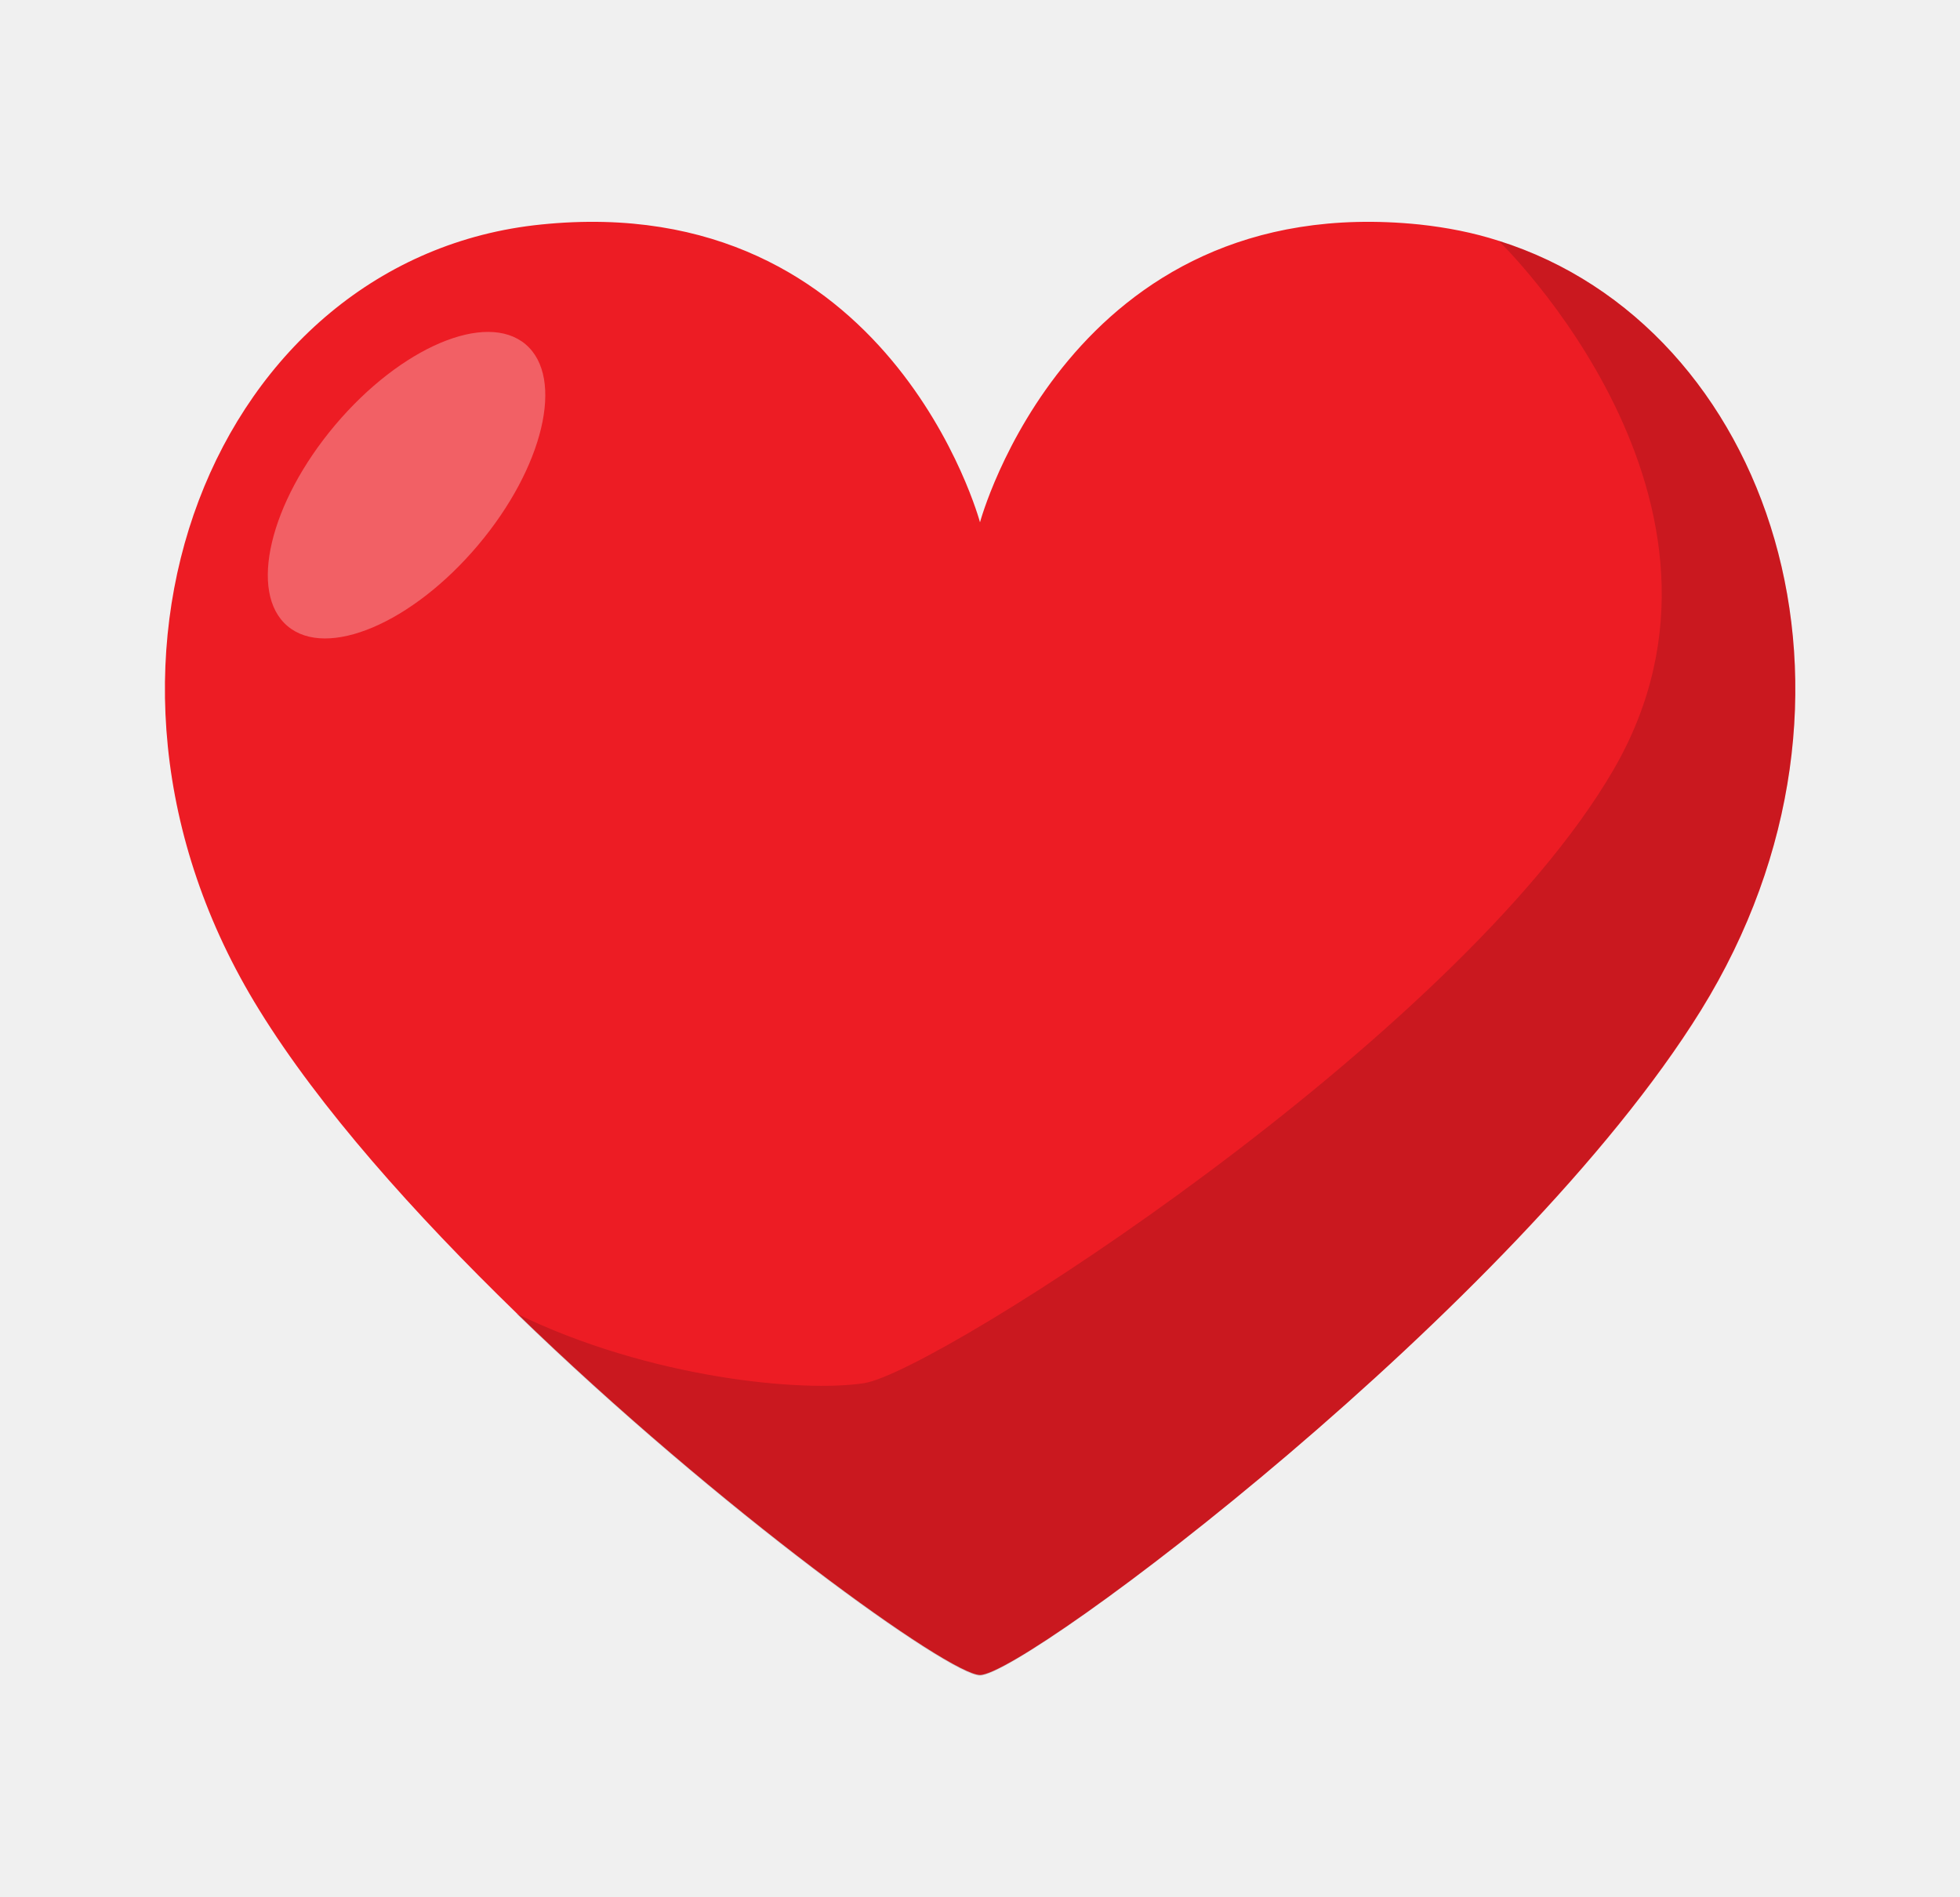
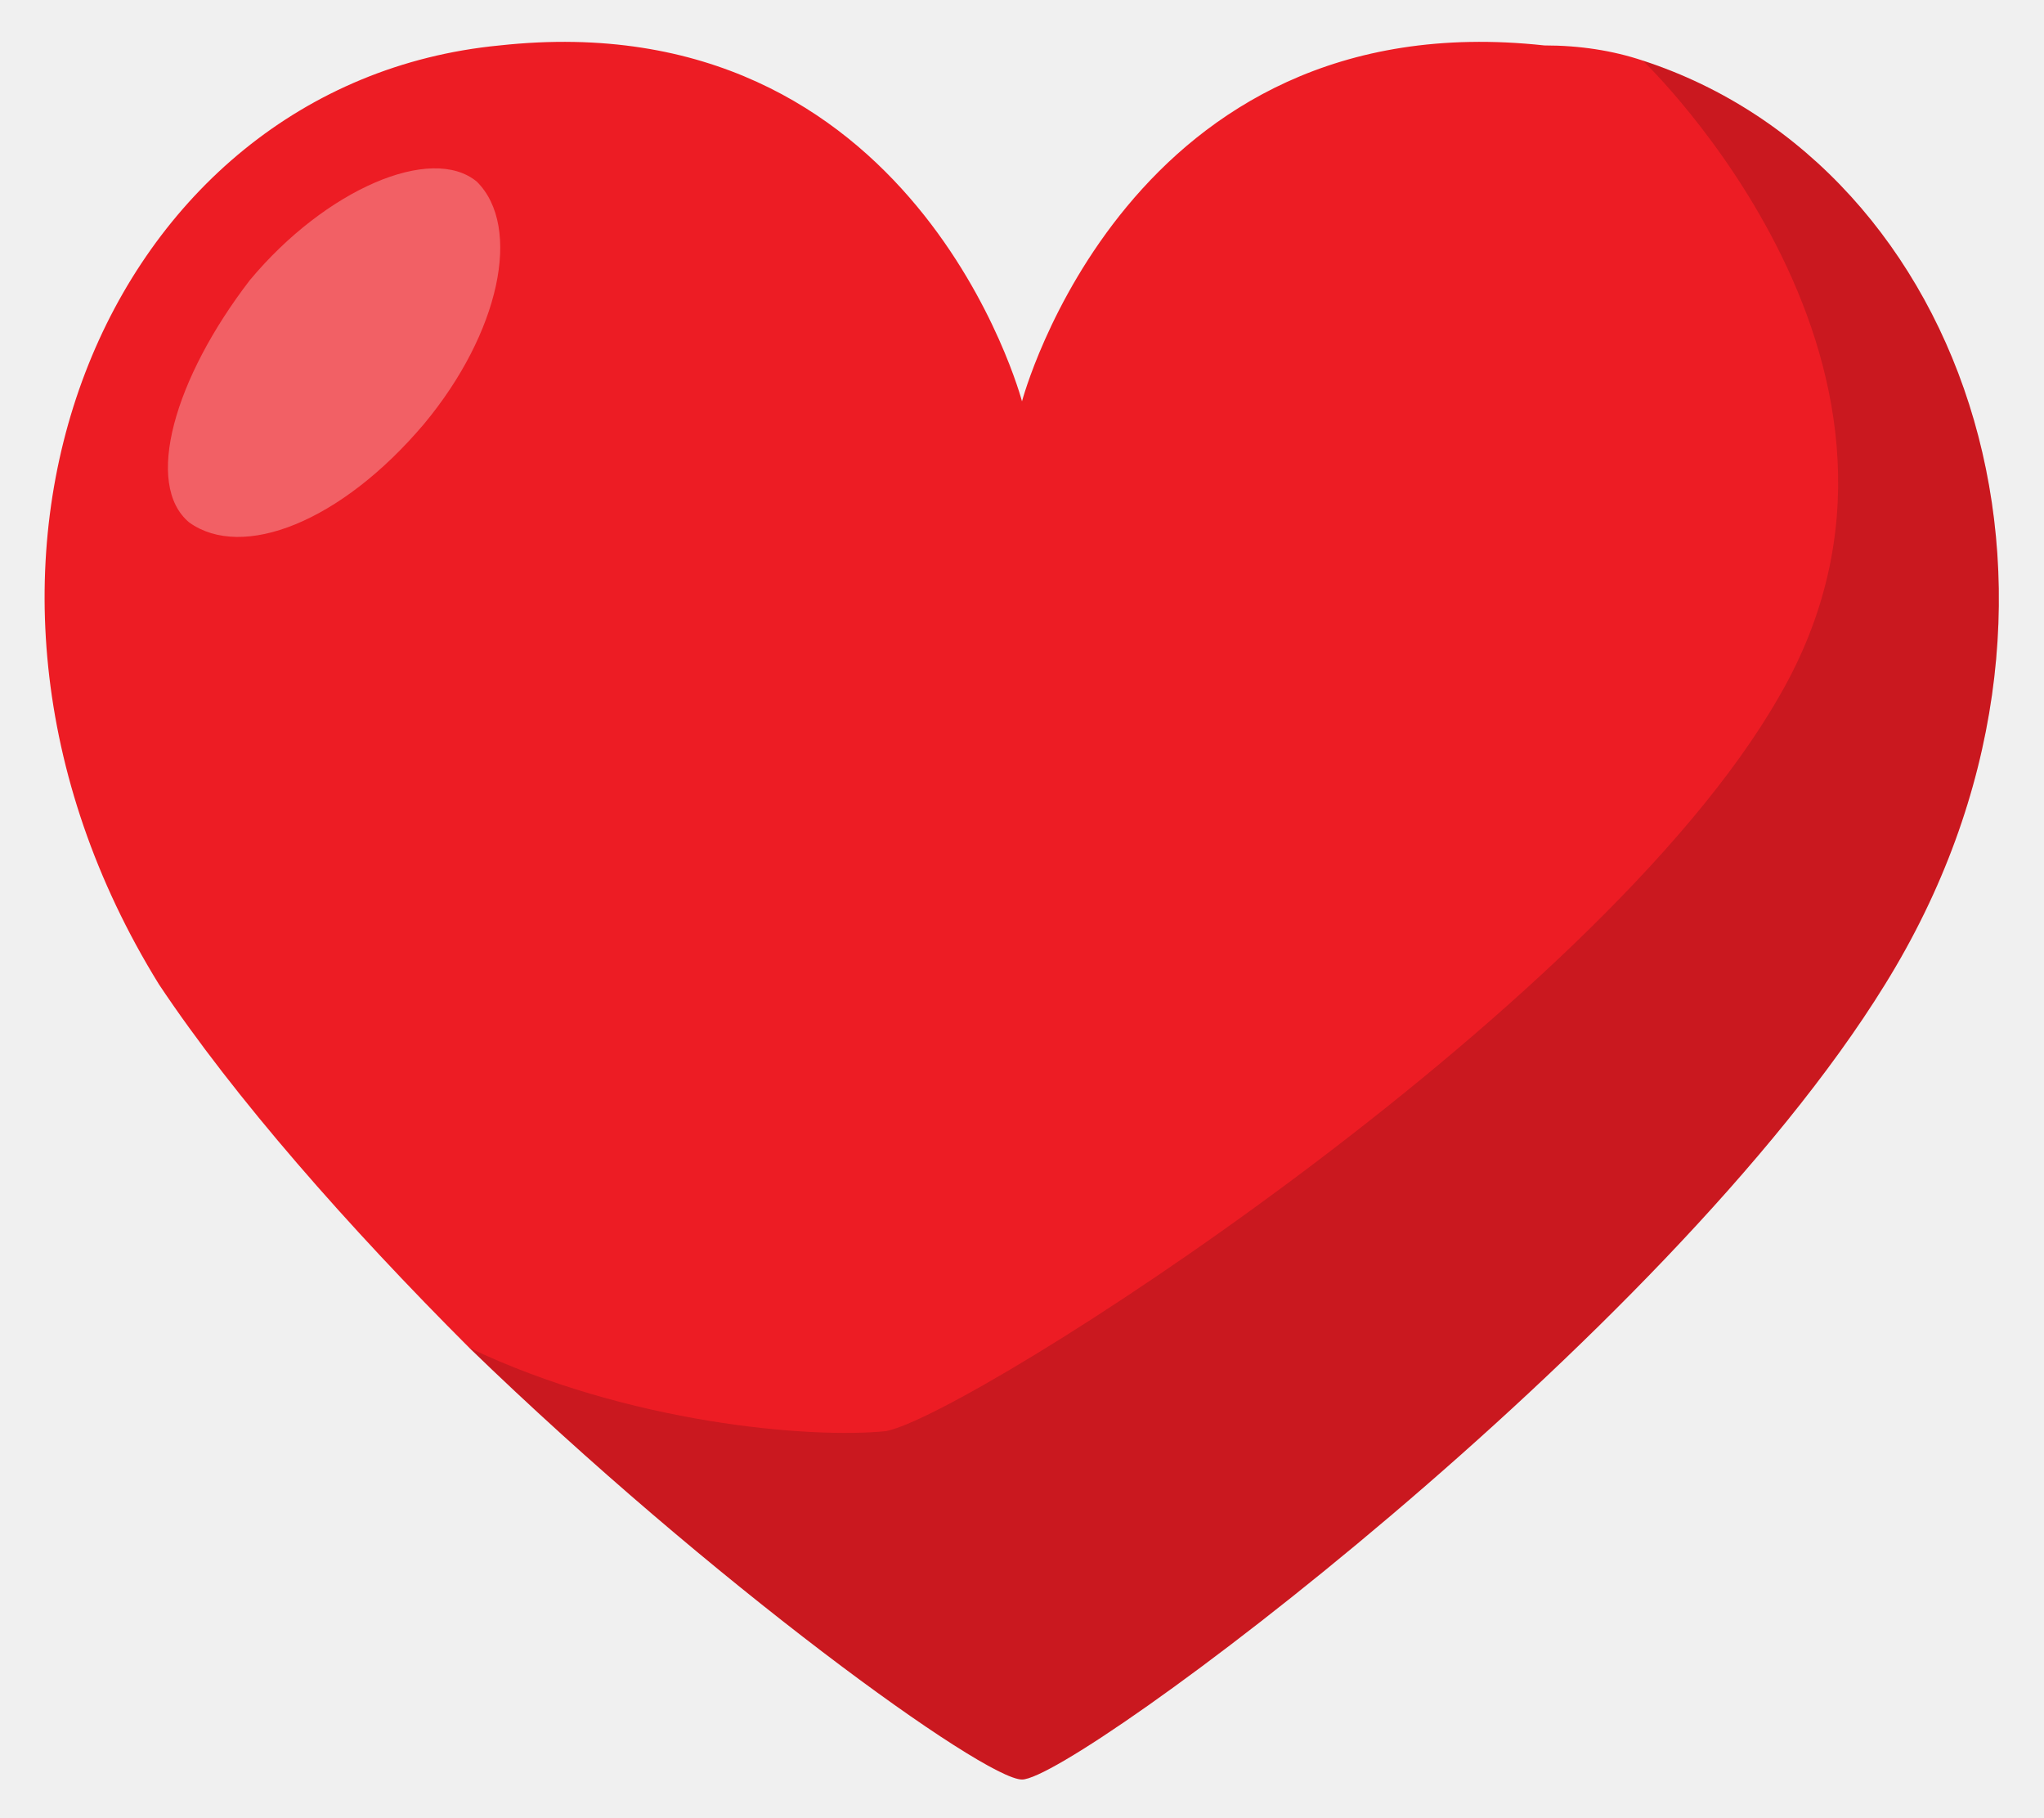
- <svg xmlns="http://www.w3.org/2000/svg" width="31" height="30" viewBox="0 0 31 30" fill="none">
-   <path d="M23.703 3.809C23.305 3.68 22.883 3.598 22.449 3.551C16.918 2.988 15.5 8.262 15.5 8.262C15.5 8.262 14.082 2.988 8.562 3.551C3.43 4.066 0.734 10.535 4.098 15.973C5.059 17.531 6.559 19.207 8.164 20.766C11.387 23.895 15.02 26.496 15.5 26.496C16.227 26.496 23.996 20.672 26.902 15.984C29.984 11.004 27.992 5.156 23.703 3.809Z" fill="#ED1C24" />
-   <path opacity="0.15" d="M26.902 15.973C29.984 11.004 27.992 5.156 23.703 3.809C23.703 3.809 27.98 7.934 25.52 12.176C23.059 16.418 14.832 21.691 13.672 21.879C12.711 22.031 10.273 21.809 8.164 20.777C11.387 23.906 15.02 26.508 15.5 26.508C16.227 26.496 23.996 20.672 26.902 15.973Z" fill="black" />
-   <path opacity="0.3" d="M7.558 8.627C8.598 7.396 8.935 5.972 8.312 5.446C7.689 4.92 6.341 5.491 5.302 6.722C4.263 7.954 3.925 9.378 4.548 9.904C5.171 10.43 6.519 9.858 7.558 8.627Z" fill="white" />
+ <svg xmlns="http://www.w3.org/2000/svg" version="1.2" viewBox="0 0 27 24" width="27" height="24">
+   <style>.a{fill:#ed1c24}.b{opacity:.15}.c{opacity:.3;fill:#fff}</style>
+   <path class="a" d="m21.7 0.8q-0.6-0.2-1.3-0.2c-5.5-0.6-6.9 4.7-6.9 4.7 0 0-1.4-5.3-6.9-4.7-5.2 0.5-7.9 6.9-4.5 12.4 1 1.5 2.5 3.2 4.1 4.8 3.2 3.1 6.8 5.7 7.3 5.7 0.7 0 8.5-5.8 11.4-10.5 3.1-5 1.1-10.8-3.2-12.2z" />
+   <path class="b" d="m24.9 13c3.1-5 1.1-10.8-3.2-12.2 0 0 4.3 4.1 1.8 8.4-2.4 4.2-10.7 9.5-11.8 9.7-1 0.1-3.4-0.1-5.5-1.1 3.2 3.1 6.8 5.7 7.3 5.7 0.7 0 8.5-5.8 11.4-10.5z" />
+   <path class="c" d="m5.6 5.6c1-1.2 1.3-2.6 0.7-3.2-0.6-0.5-2 0.1-3 1.3-1 1.3-1.4 2.7-0.8 3.2 0.7 0.5 2 0 3.1-1.3z" />
</svg>
